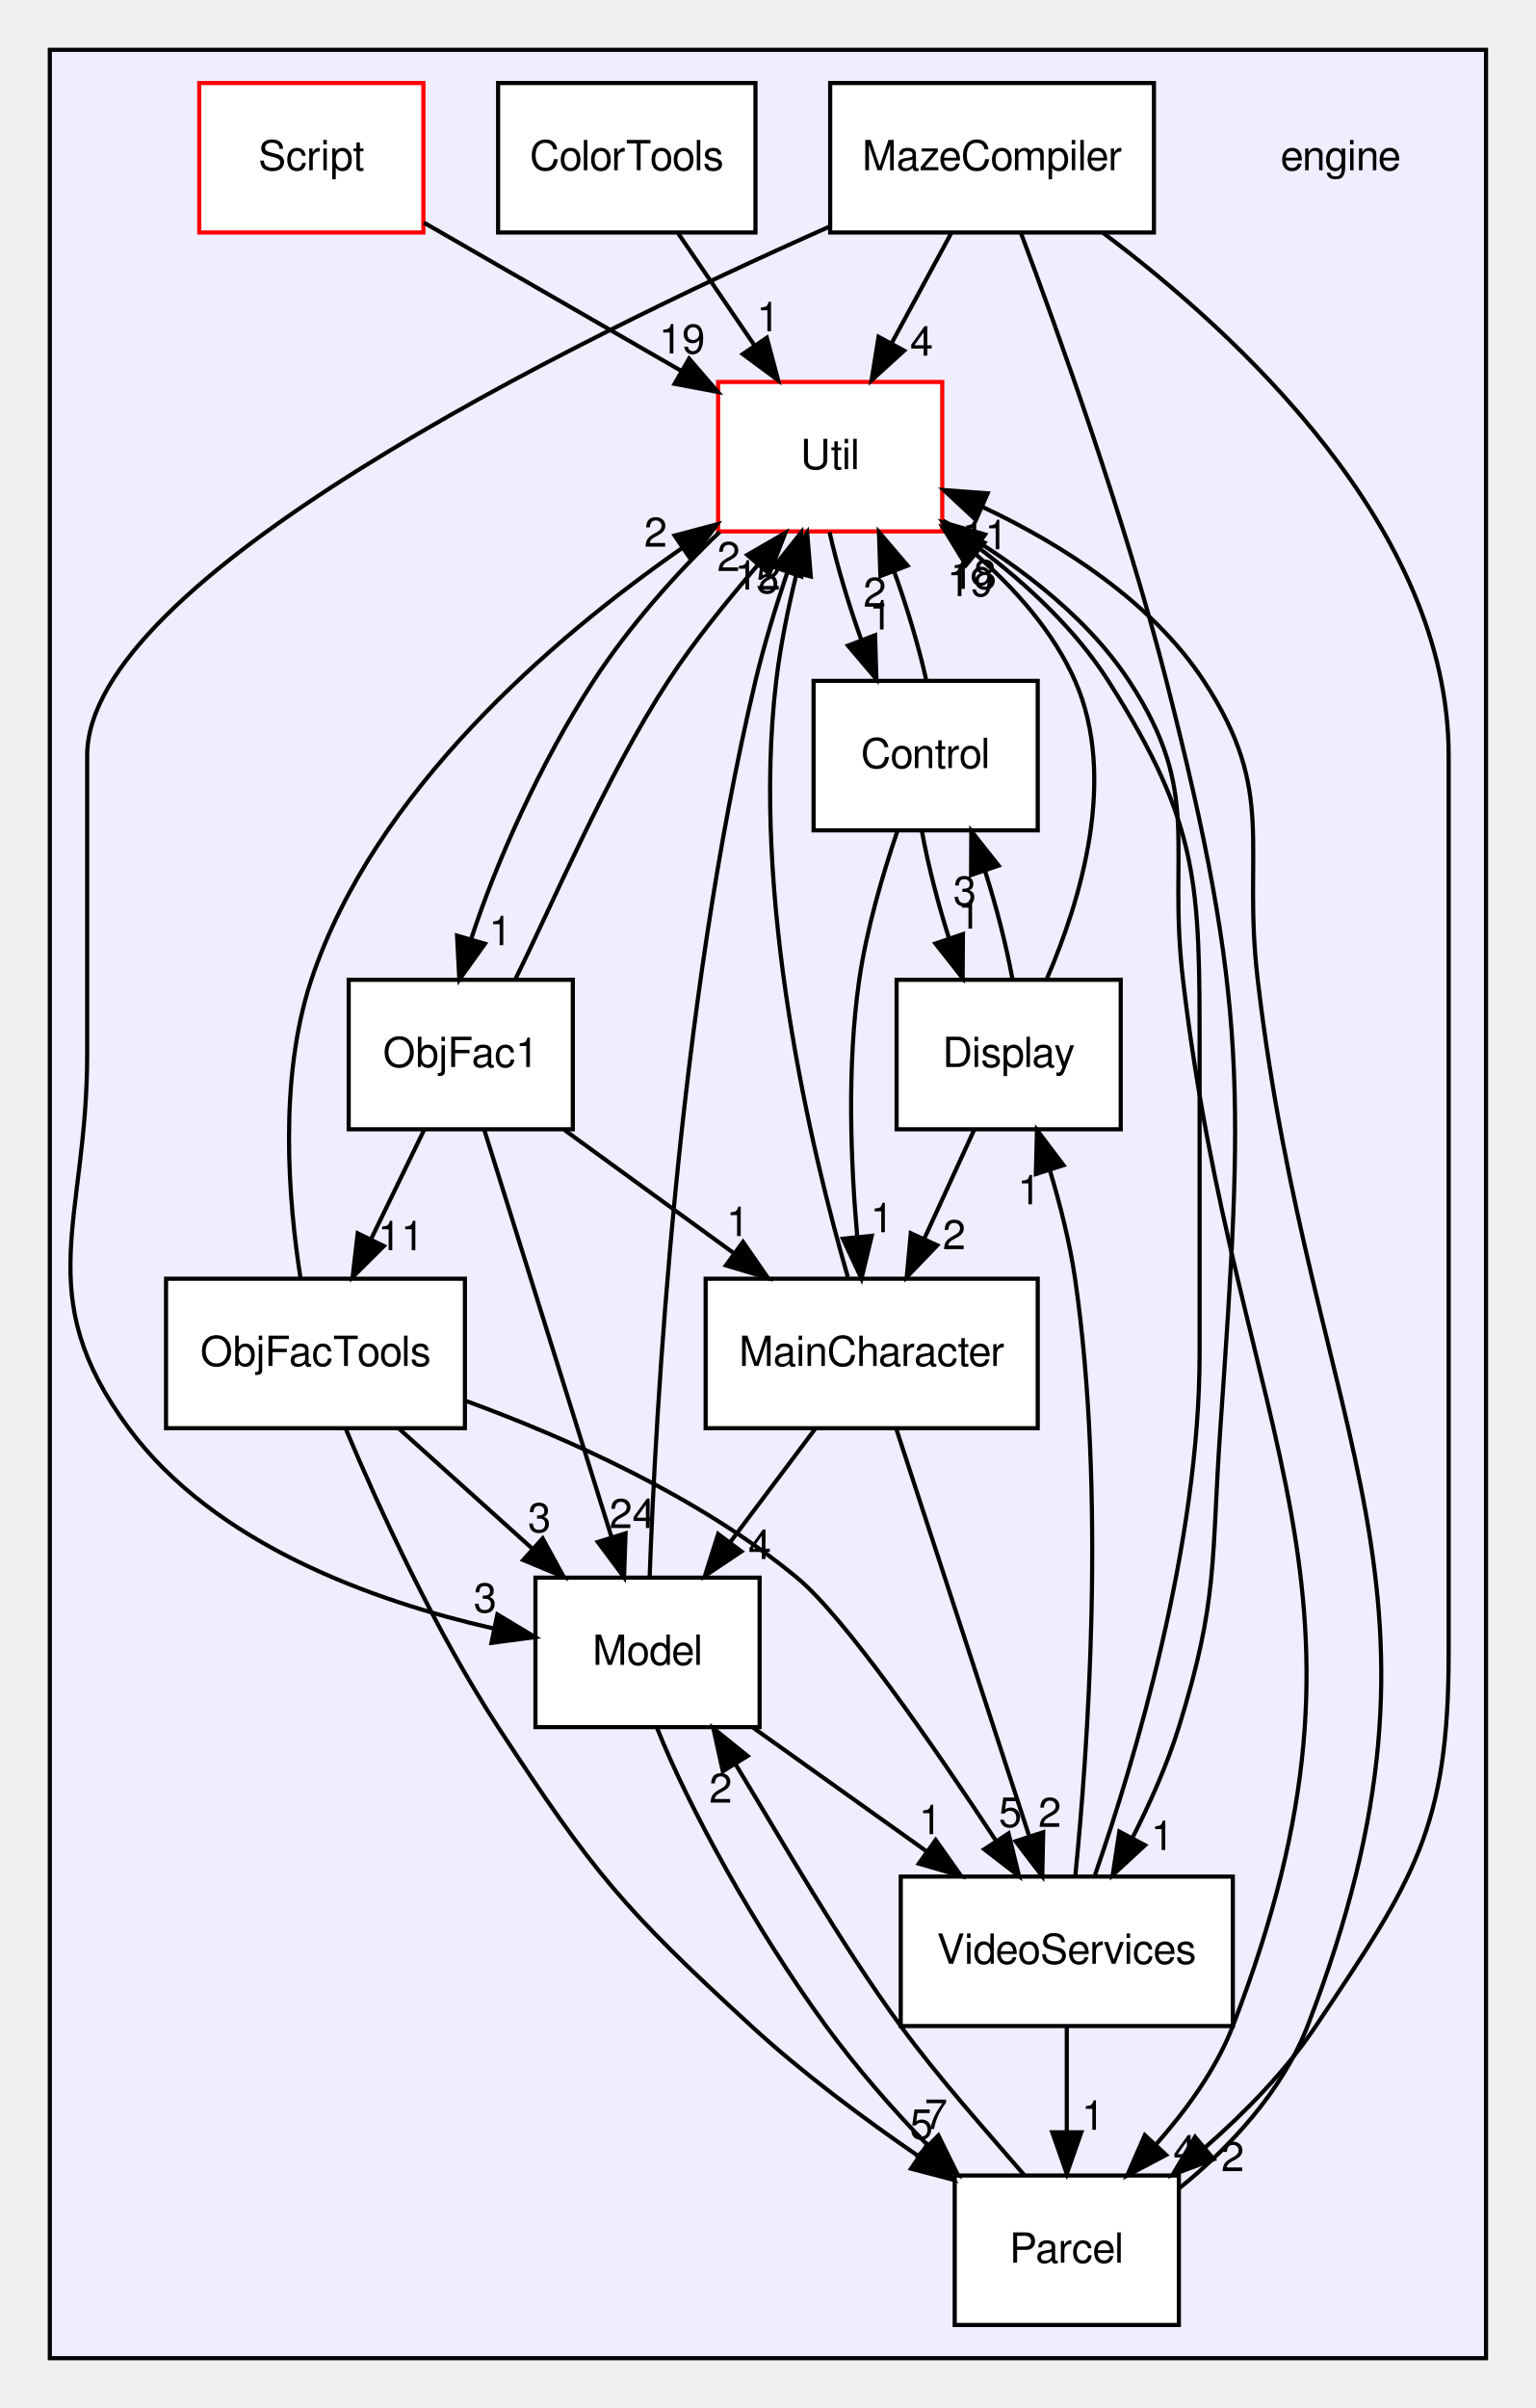
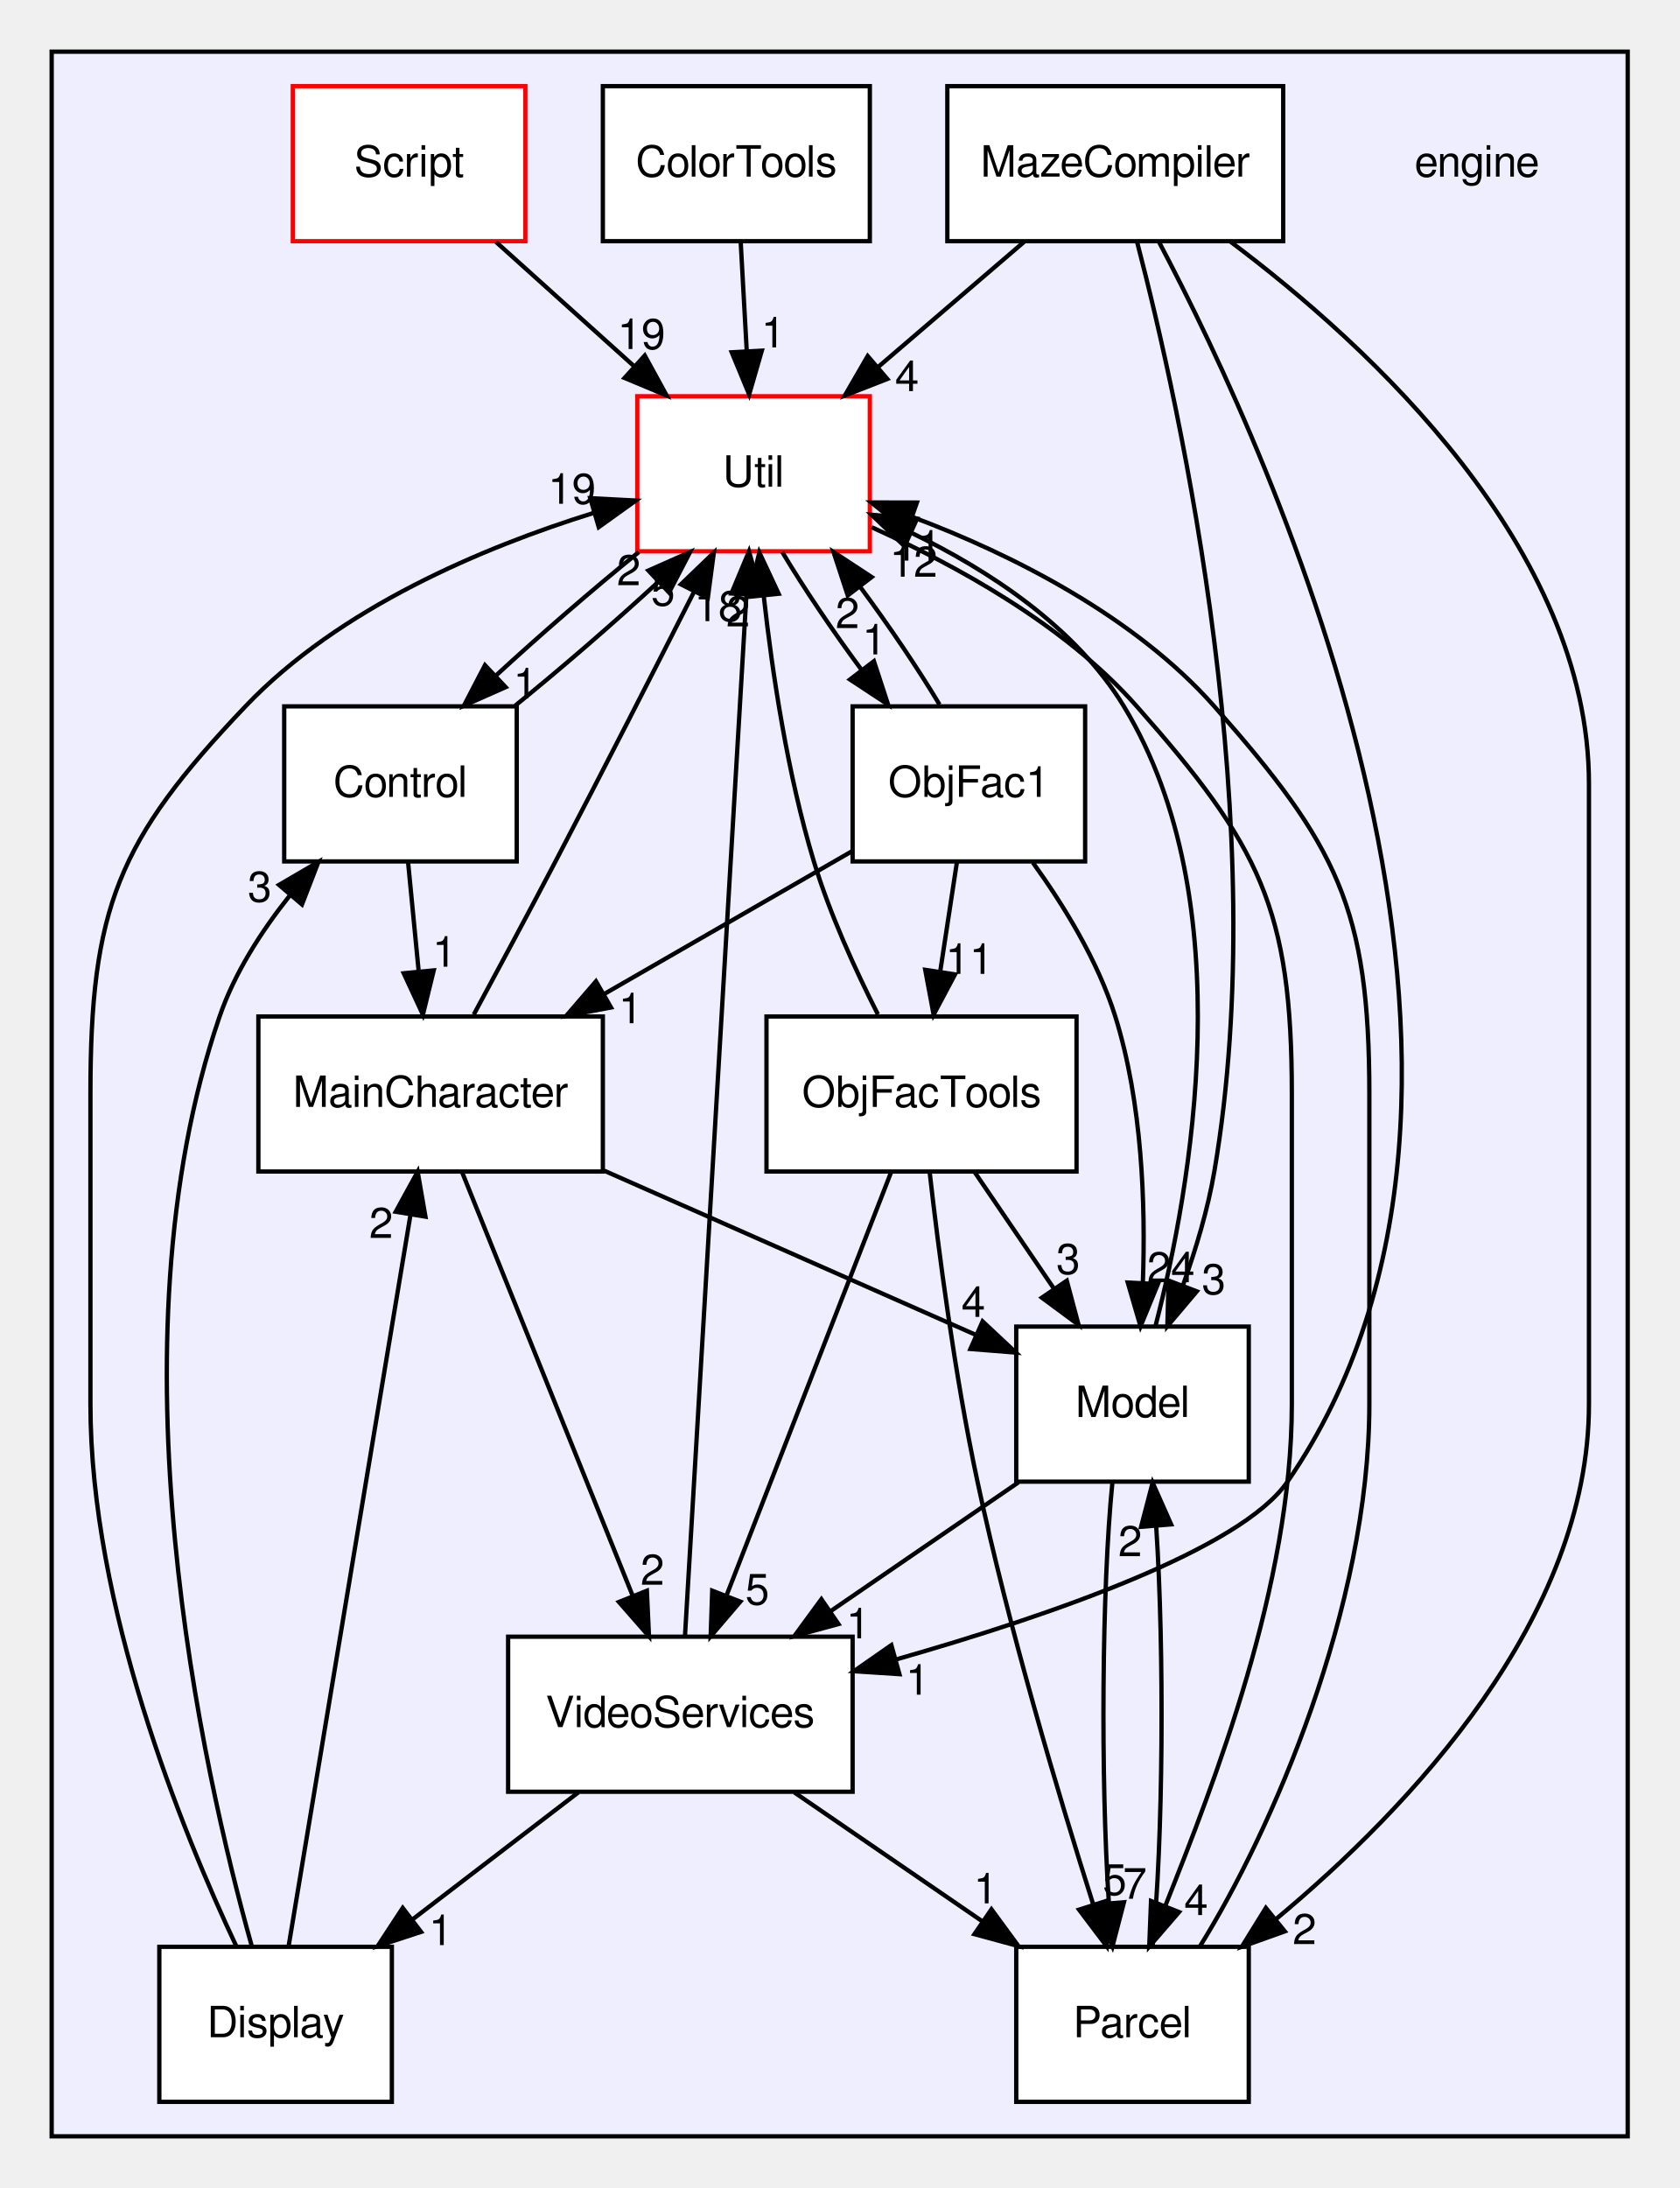
- <svg xmlns="http://www.w3.org/2000/svg" xmlns:xlink="http://www.w3.org/1999/xlink" width="370pt" height="580pt" viewBox="0.00 0.00 370.00 580.00">
-   <g id="graph1" class="graph" transform="scale(1 1) rotate(0) translate(4 576)">
+ <svg xmlns="http://www.w3.org/2000/svg" xmlns:xlink="http://www.w3.org/1999/xlink" width="390pt" height="508pt" viewBox="0.00 0.00 390.00 508.00">
+   <g id="graph1" class="graph" transform="scale(1 1) rotate(0) translate(4 504)">
    <g id="graph2" class="cluster">
      <a xlink:href="dir_996f45160da62e1a3d7f6046fad68f51.html" target="_top">
-         <polygon fill="#eeeeff" stroke="black" points="8,-8 8,-564 354,-564 354,-8 8,-8" />
+         <polygon fill="#eeeeff" stroke="black" points="8,-8 8,-492 374,-492 374,-8 8,-8" />
      </a>
    </g>
    <g id="node2" class="node">
-       <text text-anchor="middle" x="319" y="-535" font-family="FreeSans" font-size="10.00">engine</text>
+       <text text-anchor="middle" x="339" y="-463" font-family="FreeSans" font-size="10.00">engine</text>
    </g>
    <g id="node3" class="node">
      <a xlink:href="dir_b64b6649c7053983cbee0ddd1f8a55f4.html" target="_top" xlink:title="ColorTools">
-         <polygon fill="white" stroke="black" points="178,-556 116,-556 116,-520 178,-520 178,-556" />
-         <text text-anchor="middle" x="147" y="-535" font-family="FreeSans" font-size="10.00">ColorTools</text>
+         <polygon fill="white" stroke="black" points="198,-484 136,-484 136,-448 198,-448 198,-484" />
+         <text text-anchor="middle" x="167" y="-463" font-family="FreeSans" font-size="10.00">ColorTools</text>
      </a>
    </g>
    <g id="node13" class="node">
      <a xlink:href="dir_0934fd95ceeb46aa22ccb2d1831dae0f.html" target="_top" xlink:title="Util">
-         <polygon fill="white" stroke="red" points="223,-484 169,-484 169,-448 223,-448 223,-484" />
-         <text text-anchor="middle" x="196" y="-463" font-family="FreeSans" font-size="10.00">Util</text>
-       </a>
-     </g>
-     <g id="edge53" class="edge">
-       <path fill="none" stroke="black" d="M159.365,-519.831C164.951,-511.623 171.663,-501.761 177.807,-492.732" />
-       <polygon fill="black" stroke="black" points="180.736,-494.65 183.469,-484.413 174.949,-490.711 180.736,-494.65" />
+         <polygon fill="white" stroke="red" points="198,-412 144,-412 144,-376 198,-376 198,-412" />
+         <text text-anchor="middle" x="171" y="-391" font-family="FreeSans" font-size="10.00">Util</text>
+       </a>
+     </g>
+     <g id="edge51" class="edge">
+       <path fill="none" stroke="black" d="M168.009,-447.831C168.437,-440.131 168.946,-430.974 169.421,-422.417" />
+       <polygon fill="black" stroke="black" points="172.917,-422.592 169.977,-412.413 165.928,-422.204 172.917,-422.592" />
      <a xlink:href="dir_000013_000008.html" target="_top" xlink:title="1">
-         <text text-anchor="middle" x="181.061" y="-496.219" font-family="FreeSans" font-size="10.00">1</text>
+         <text text-anchor="middle" x="175.552" y="-423.339" font-family="FreeSans" font-size="10.00">1</text>
      </a>
    </g>
    <g id="node4" class="node">
      <a xlink:href="dir_26ccc65b240ef770bfb5832383ef26b1.html" target="_top" xlink:title="Control">
-         <polygon fill="white" stroke="black" points="246,-412 192,-412 192,-376 246,-376 246,-412" />
-         <text text-anchor="middle" x="219" y="-391" font-family="FreeSans" font-size="10.00">Control</text>
+         <polygon fill="white" stroke="black" points="116,-340 62,-340 62,-304 116,-304 116,-340" />
+         <text text-anchor="middle" x="89" y="-319" font-family="FreeSans" font-size="10.00">Control</text>
+       </a>
+     </g>
+     <g id="node6" class="node">
+       <a xlink:href="dir_c8f5c77583f5a8c611b28ad2fa22d3d0.html" target="_top" xlink:title="MainCharacter">
+         <polygon fill="white" stroke="black" points="136,-268 56,-268 56,-232 136,-232 136,-268" />
+         <text text-anchor="middle" x="96" y="-247" font-family="FreeSans" font-size="10.00">MainCharacter</text>
+       </a>
+     </g>
+     <g id="edge37" class="edge">
+       <path fill="none" stroke="black" d="M90.766,-303.831C91.515,-296.131 92.405,-286.974 93.237,-278.417" />
+       <polygon fill="black" stroke="black" points="96.726,-278.705 94.21,-268.413 89.758,-278.028 96.726,-278.705" />
+       <a xlink:href="dir_000003_000017.html" target="_top" xlink:title="1">
+         <text text-anchor="middle" x="99.204" y="-279.558" font-family="FreeSans" font-size="10.00">1</text>
+       </a>
+     </g>
+     <g id="edge35" class="edge">
+       <path fill="none" stroke="black" d="M115.637,-340.163C126.39,-348.86 138.583,-359.415 148.845,-368.867" />
+       <polygon fill="black" stroke="black" points="146.575,-371.537 156.26,-375.831 151.367,-366.434 146.575,-371.537" />
+       <a xlink:href="dir_000003_000008.html" target="_top" xlink:title="2">
+         <text text-anchor="middle" x="142.011" y="-368.145" font-family="FreeSans" font-size="10.00">2</text>
      </a>
    </g>
    <g id="node5" class="node">
      <a xlink:href="dir_fde29a0c075bb808199949ecbe7019af.html" target="_top" xlink:title="Display">
-         <polygon fill="white" stroke="black" points="266,-340 212,-340 212,-304 266,-304 266,-340" />
-         <text text-anchor="middle" x="239" y="-319" font-family="FreeSans" font-size="10.00">Display</text>
-       </a>
-     </g>
-     <g id="edge35" class="edge">
-       <path fill="none" stroke="black" d="M218.094,-375.831C219.498,-368.046 221.857,-358.773 224.58,-350.135" />
-       <polygon fill="black" stroke="black" points="227.981,-351.008 227.909,-340.413 221.358,-348.74 227.981,-351.008" />
-       <a xlink:href="dir_000003_000004.html" target="_top" xlink:title="1">
-         <text text-anchor="middle" x="229.502" y="-352.328" font-family="FreeSans" font-size="10.00">1</text>
-       </a>
-     </g>
-     <g id="node6" class="node">
-       <a xlink:href="dir_c8f5c77583f5a8c611b28ad2fa22d3d0.html" target="_top" xlink:title="MainCharacter">
-         <polygon fill="white" stroke="black" points="246,-268 166,-268 166,-232 246,-232 246,-268" />
-         <text text-anchor="middle" x="206" y="-247" font-family="FreeSans" font-size="10.00">MainCharacter</text>
-       </a>
-     </g>
-     <g id="edge39" class="edge">
-       <path fill="none" stroke="black" d="M212.181,-375.8C208.672,-365.464 204.768,-352.193 203,-340 200.013,-319.403 200.944,-295.89 202.525,-278.063" />
-       <polygon fill="black" stroke="black" points="206.016,-278.334 203.536,-268.033 199.051,-277.632 206.016,-278.334" />
-       <a xlink:href="dir_000003_000017.html" target="_top" xlink:title="1">
-         <text text-anchor="middle" x="208.481" y="-279.195" font-family="FreeSans" font-size="10.00">1</text>
-       </a>
-     </g>
-     <g id="edge37" class="edge">
-       <path fill="none" stroke="black" d="M219.094,-412.413C217.326,-420.314 214.526,-429.713 211.395,-438.417" />
-       <polygon fill="black" stroke="black" points="208.096,-437.242 207.756,-447.831 214.626,-439.765 208.096,-437.242" />
-       <a xlink:href="dir_000003_000008.html" target="_top" xlink:title="2">
-         <text text-anchor="middle" x="206.744" y="-429.866" font-family="FreeSans" font-size="10.00">2</text>
+         <polygon fill="white" stroke="black" points="87,-52 33,-52 33,-16 87,-16 87,-52" />
+         <text text-anchor="middle" x="60" y="-31" font-family="FreeSans" font-size="10.00">Display</text>
      </a>
    </g>
    <g id="edge7" class="edge">
-       <path fill="none" stroke="black" d="M239.861,-340.413C238.437,-348.229 236.065,-357.511 233.334,-366.136" />
-       <polygon fill="black" stroke="black" points="229.943,-365.237 229.999,-375.831 236.562,-367.514 229.943,-365.237" />
+       <path fill="none" stroke="black" d="M54.445,-52.246C43.154,-92.498 20.723,-191.414 47,-268 50.469,-278.111 56.69,-287.786 63.299,-296.083" />
+       <polygon fill="black" stroke="black" points="60.799,-298.546 69.95,-303.886 66.126,-294.005 60.799,-298.546" />
      <a xlink:href="dir_000004_000003.html" target="_top" xlink:title="3">
-         <text text-anchor="middle" x="228.427" y="-357.914" font-family="FreeSans" font-size="10.00">3</text>
+         <text text-anchor="middle" x="56.307" y="-294.652" font-family="FreeSans" font-size="10.00">3</text>
      </a>
    </g>
    <g id="edge5" class="edge">
-       <path fill="none" stroke="black" d="M230.673,-303.831C227.027,-295.877 222.669,-286.369 218.637,-277.572" />
-       <polygon fill="black" stroke="black" points="221.788,-276.046 214.439,-268.413 215.424,-278.962 221.788,-276.046" />
+       <path fill="none" stroke="black" d="M63.024,-52.145C69.312,-89.874 83.835,-177.008 91.333,-221.996" />
+       <polygon fill="black" stroke="black" points="87.896,-222.667 92.993,-231.955 94.801,-221.516 87.896,-222.667" />
      <a xlink:href="dir_000004_000017.html" target="_top" xlink:title="2">
-         <text text-anchor="middle" x="225.866" y="-275.13" font-family="FreeSans" font-size="10.00">2</text>
+         <text text-anchor="middle" x="84.505" y="-216.588" font-family="FreeSans" font-size="10.00">2</text>
      </a>
    </g>
    <g id="edge3" class="edge">
-       <path fill="none" stroke="black" d="M248.229,-340.323C256.314,-359.048 265.297,-388.616 255,-412 249.841,-423.715 240.747,-433.996 231.22,-442.355" />
-       <polygon fill="black" stroke="black" points="228.722,-439.877 223.193,-448.915 233.151,-445.297 228.722,-439.877" />
+       <path fill="none" stroke="black" d="M50.881,-52.121C38.258,-78.924 17,-131.037 17,-178 17,-250 17,-250 17,-250 17,-293.081 23.287,-308.805 53,-340 74.811,-362.899 108.179,-376.921 133.874,-384.917" />
+       <polygon fill="black" stroke="black" points="133.075,-388.33 143.656,-387.789 135.047,-381.613 133.075,-388.33" />
      <a xlink:href="dir_000004_000008.html" target="_top" xlink:title="19">
-         <text text-anchor="middle" x="229.709" y="-432.404" font-family="FreeSans" font-size="10.00">19</text>
+         <text text-anchor="middle" x="128.826" y="-387.041" font-family="FreeSans" font-size="10.00">19</text>
      </a>
    </g>
    <g id="node8" class="node">
      <a xlink:href="dir_8a4097456790b4234ac847b719729965.html" target="_top" xlink:title="Model">
-         <polygon fill="white" stroke="black" points="179,-196 125,-196 125,-160 179,-160 179,-196" />
-         <text text-anchor="middle" x="152" y="-175" font-family="FreeSans" font-size="10.00">Model</text>
+         <polygon fill="white" stroke="black" points="286,-196 232,-196 232,-160 286,-160 286,-196" />
+         <text text-anchor="middle" x="259" y="-175" font-family="FreeSans" font-size="10.00">Model</text>
      </a>
    </g>
    <g id="edge27" class="edge">
-       <path fill="none" stroke="black" d="M192.374,-231.831C186.154,-223.539 178.668,-213.557 171.84,-204.453" />
-       <polygon fill="black" stroke="black" points="174.61,-202.313 165.81,-196.413 169.01,-206.513 174.61,-202.313" />
+       <path fill="none" stroke="black" d="M136.292,-232.202C162.708,-220.534 196.963,-205.403 222.564,-194.094" />
+       <polygon fill="black" stroke="black" points="224.185,-197.205 231.918,-189.963 221.356,-190.802 224.185,-197.205" />
      <a xlink:href="dir_000017_000014.html" target="_top" xlink:title="4">
-         <text text-anchor="middle" x="179.038" y="-200.485" font-family="FreeSans" font-size="10.00">4</text>
+         <text text-anchor="middle" x="222.044" y="-198.254" font-family="FreeSans" font-size="10.00">4</text>
      </a>
    </g>
    <g id="edge23" class="edge">
-       <path fill="none" stroke="black" d="M200.245,-268.428C191.576,-298.451 176.807,-359.813 183,-412 184.007,-420.483 185.874,-429.562 187.885,-437.809" />
-       <polygon fill="black" stroke="black" points="184.553,-438.903 190.455,-447.701 191.328,-437.142 184.553,-438.903" />
+       <path fill="none" stroke="black" d="M106.025,-268.445C111.654,-278.857 118.777,-292.124 125,-304 135.926,-324.852 148.034,-348.565 157.084,-366.415" />
+       <polygon fill="black" stroke="black" points="154.131,-368.331 161.77,-375.672 160.376,-365.17 154.131,-368.331" />
      <a xlink:href="dir_000017_000008.html" target="_top" xlink:title="5">
-         <text text-anchor="middle" x="180.901" y="-433.138" font-family="FreeSans" font-size="10.00">5</text>
+         <text text-anchor="middle" x="149.974" y="-363.406" font-family="FreeSans" font-size="10.00">5</text>
      </a>
    </g>
    <g id="node14" class="node">
      <a xlink:href="dir_6c0c9a026e8202e772c067025956487c.html" target="_top" xlink:title="VideoServices">
-         <polygon fill="white" stroke="black" points="293,-124 213,-124 213,-88 293,-88 293,-124" />
-         <text text-anchor="middle" x="253" y="-103" font-family="FreeSans" font-size="10.00">VideoServices</text>
+         <polygon fill="white" stroke="black" points="194,-124 114,-124 114,-88 194,-88 194,-124" />
+         <text text-anchor="middle" x="154" y="-103" font-family="FreeSans" font-size="10.00">VideoServices</text>
      </a>
    </g>
    <g id="edge25" class="edge">
-       <path fill="none" stroke="black" d="M211.953,-231.762C220.004,-207.093 234.442,-162.86 243.87,-133.973" />
-       <polygon fill="black" stroke="black" points="247.32,-134.682 247.096,-124.09 240.666,-132.51 247.32,-134.682" />
+       <path fill="none" stroke="black" d="M103.346,-231.762C113.326,-206.985 131.255,-162.471 142.886,-133.594" />
+       <polygon fill="black" stroke="black" points="146.224,-134.673 146.714,-124.09 139.731,-132.058 146.224,-134.673" />
      <a xlink:href="dir_000017_000006.html" target="_top" xlink:title="2">
-         <text text-anchor="middle" x="248.904" y="-135.98" font-family="FreeSans" font-size="10.00">2</text>
+         <text text-anchor="middle" x="147.515" y="-136.068" font-family="FreeSans" font-size="10.00">2</text>
      </a>
    </g>
    <g id="node7" class="node">
      <a xlink:href="dir_d746cbd3279d9beb10f2c4393449bb6e.html" target="_top" xlink:title="MazeCompiler">
-         <polygon fill="white" stroke="black" points="274,-556 196,-556 196,-520 274,-520 274,-556" />
-         <text text-anchor="middle" x="235" y="-535" font-family="FreeSans" font-size="10.00">MazeCompiler</text>
-       </a>
-     </g>
-     <g id="edge45" class="edge">
-       <path fill="none" stroke="black" d="M195.774,-521.387C133.011,-493.545 17,-436.354 17,-394 17,-394 17,-394 17,-322 17,-281.754 3.067,-264.357 27,-232 47.721,-203.985 86.02,-190.329 114.786,-183.784" />
-       <polygon fill="black" stroke="black" points="115.824,-187.143 124.903,-181.681 114.4,-180.29 115.824,-187.143" />
+         <polygon fill="white" stroke="black" points="294,-484 216,-484 216,-448 294,-448 294,-484" />
+         <text text-anchor="middle" x="255" y="-463" font-family="FreeSans" font-size="10.00">MazeCompiler</text>
+       </a>
+     </g>
+     <g id="edge43" class="edge">
+       <path fill="none" stroke="black" d="M260.024,-447.976C270.3,-408.568 291.642,-311.873 278,-232 276.501,-223.224 273.725,-213.979 270.749,-205.666" />
+       <polygon fill="black" stroke="black" points="273.927,-204.178 267.092,-196.083 267.387,-206.674 273.927,-204.178" />
      <a xlink:href="dir_000016_000014.html" target="_top" xlink:title="3">
-         <text text-anchor="middle" x="112.883" y="-187.655" font-family="FreeSans" font-size="10.00">3</text>
+         <text text-anchor="middle" x="277.862" y="-203.524" font-family="FreeSans" font-size="10.00">3</text>
      </a>
    </g>
    <g id="node11" class="node">
      <a xlink:href="dir_54f9da0a70d763287d8f71c22d40778c.html" target="_top" xlink:title="Parcel">
-         <polygon fill="white" stroke="black" points="280,-52 226,-52 226,-16 280,-16 280,-52" />
-         <text text-anchor="middle" x="253" y="-31" font-family="FreeSans" font-size="10.00">Parcel</text>
-       </a>
-     </g>
-     <g id="edge47" class="edge">
-       <path fill="none" stroke="black" d="M261.628,-519.99C294.183,-495.592 345,-448.74 345,-394 345,-394 345,-394 345,-178 345,-135.547 336.612,-123.281 313,-88 305.814,-77.263 296.023,-67.257 286.435,-58.847" />
-       <polygon fill="black" stroke="black" points="288.4,-55.926 278.49,-52.177 283.899,-61.288 288.4,-55.926" />
+         <polygon fill="white" stroke="black" points="286,-52 232,-52 232,-16 286,-16 286,-52" />
+         <text text-anchor="middle" x="259" y="-31" font-family="FreeSans" font-size="10.00">Parcel</text>
+       </a>
+     </g>
+     <g id="edge45" class="edge">
+       <path fill="none" stroke="black" d="M281.628,-447.99C314.183,-423.592 365,-376.74 365,-322 365,-322 365,-322 365,-178 365,-128.274 323.498,-84.397 292.431,-58.519" />
+       <polygon fill="black" stroke="black" points="294.368,-55.584 284.39,-52.021 289.968,-61.028 294.368,-55.584" />
      <a xlink:href="dir_000016_000009.html" target="_top" xlink:title="2">
-         <text text-anchor="middle" x="292.978" y="-53.063" font-family="FreeSans" font-size="10.00">2</text>
+         <text text-anchor="middle" x="298.948" y="-52.634" font-family="FreeSans" font-size="10.00">2</text>
+       </a>
+     </g>
+     <g id="edge39" class="edge">
+       <path fill="none" stroke="black" d="M233.803,-447.831C223.557,-439.048 211.1,-428.371 199.99,-418.849" />
+       <polygon fill="black" stroke="black" points="202.06,-416.013 192.19,-412.163 197.505,-421.328 202.06,-416.013" />
+       <a xlink:href="dir_000016_000008.html" target="_top" xlink:title="4">
+         <text text-anchor="middle" x="206.637" y="-413.197" font-family="FreeSans" font-size="10.00">4</text>
      </a>
    </g>
    <g id="edge41" class="edge">
-       <path fill="none" stroke="black" d="M225.159,-519.831C220.804,-511.792 215.59,-502.167 210.783,-493.292" />
-       <polygon fill="black" stroke="black" points="213.814,-491.539 205.974,-484.413 207.659,-494.873 213.814,-491.539" />
-       <a xlink:href="dir_000016_000008.html" target="_top" xlink:title="4">
-         <text text-anchor="middle" x="218.023" y="-490.348" font-family="FreeSans" font-size="10.00">4</text>
-       </a>
-     </g>
-     <g id="edge43" class="edge">
-       <path fill="none" stroke="black" d="M241.953,-519.882C251.051,-495.62 267.009,-451.096 277,-412 296.859,-334.289 295.53,-312.017 290,-232 287.772,-199.77 289.573,-190.856 280,-160 277.202,-150.981 273.029,-141.622 268.796,-133.279" />
-       <polygon fill="black" stroke="black" points="271.843,-131.554 264.061,-124.364 265.661,-134.838 271.843,-131.554" />
+       <path fill="none" stroke="black" d="M265.159,-447.811C291.96,-397.135 358.308,-252.037 295,-160 284.205,-144.306 240.222,-129.027 204.213,-118.75" />
+       <polygon fill="black" stroke="black" points="204.875,-115.301 194.303,-115.988 202.996,-122.044 204.875,-115.301" />
      <a xlink:href="dir_000016_000006.html" target="_top" xlink:title="1">
-         <text text-anchor="middle" x="276.036" y="-130.397" font-family="FreeSans" font-size="10.00">1</text>
+         <text text-anchor="middle" x="209.1" y="-110.531" font-family="FreeSans" font-size="10.00">1</text>
      </a>
    </g>
    <g id="edge33" class="edge">
-       <path fill="none" stroke="black" d="M154.331,-159.713C161.722,-141.015 177.874,-111.469 195,-88 202.229,-78.094 211.004,-67.952 219.607,-59.172" />
-       <polygon fill="black" stroke="black" points="222.073,-61.655 226.755,-52.151 217.168,-56.661 222.073,-61.655" />
+       <path fill="none" stroke="black" d="M254.327,-159.762C251.867,-135.201 251.592,-91.247 253.503,-62.354" />
+       <polygon fill="black" stroke="black" points="257.015,-62.342 254.342,-52.09 250.038,-61.771 257.015,-62.342" />
      <a xlink:href="dir_000014_000009.html" target="_top" xlink:title="7">
-         <text text-anchor="middle" x="221.498" y="-63.2" font-family="FreeSans" font-size="10.00">7</text>
+         <text text-anchor="middle" x="259.552" y="-63.156" font-family="FreeSans" font-size="10.00">7</text>
      </a>
    </g>
    <g id="edge29" class="edge">
-       <path fill="none" stroke="black" d="M152.507,-196.165C153.942,-235.851 159.243,-333.061 178,-412 180.046,-420.612 182.865,-429.809 185.664,-438.127" />
-       <polygon fill="black" stroke="black" points="182.418,-439.449 189.016,-447.739 189.028,-437.144 182.418,-439.449" />
+       <path fill="none" stroke="black" d="M264.339,-196.149C272.554,-227.929 284.633,-294.586 257,-340 245.762,-358.468 225.558,-371.634 207.556,-380.339" />
+       <polygon fill="black" stroke="black" points="206.064,-377.173 198.402,-384.49 208.955,-383.548 206.064,-377.173" />
      <a xlink:href="dir_000014_000008.html" target="_top" xlink:title="12">
-         <text text-anchor="middle" x="178.554" y="-433.99" font-family="FreeSans" font-size="10.00">12</text>
+         <text text-anchor="middle" x="208.166" y="-370.103" font-family="FreeSans" font-size="10.00">12</text>
      </a>
    </g>
    <g id="edge31" class="edge">
-       <path fill="none" stroke="black" d="M177.487,-159.831C190.166,-150.793 205.66,-139.748 219.306,-130.02" />
-       <polygon fill="black" stroke="black" points="221.41,-132.818 227.522,-124.163 217.347,-127.118 221.41,-132.818" />
+       <path fill="none" stroke="black" d="M232.504,-159.831C219.323,-150.793 203.215,-139.748 189.029,-130.02" />
+       <polygon fill="black" stroke="black" points="190.714,-126.932 180.487,-124.163 186.755,-132.705 190.714,-126.932" />
      <a xlink:href="dir_000014_000006.html" target="_top" xlink:title="1">
-         <text text-anchor="middle" x="220.132" y="-134.216" font-family="FreeSans" font-size="10.00">1</text>
+         <text text-anchor="middle" x="195.284" y="-123.623" font-family="FreeSans" font-size="10.00">1</text>
      </a>
    </g>
    <g id="node9" class="node">
      <a xlink:href="dir_11ef1ec48ce85ffc975edfd5f1c95b97.html" target="_top" xlink:title="ObjFac1">
-         <polygon fill="white" stroke="black" points="134,-340 80,-340 80,-304 134,-304 134,-340" />
-         <text text-anchor="middle" x="107" y="-319" font-family="FreeSans" font-size="10.00">ObjFac1</text>
+         <polygon fill="white" stroke="black" points="248,-340 194,-340 194,-304 248,-304 248,-340" />
+         <text text-anchor="middle" x="221" y="-319" font-family="FreeSans" font-size="10.00">ObjFac1</text>
+       </a>
+     </g>
+     <g id="edge55" class="edge">
+       <path fill="none" stroke="black" d="M193.877,-306.377C177.016,-296.665 155.035,-284.004 136.175,-273.141" />
+       <polygon fill="black" stroke="black" points="137.895,-270.092 127.482,-268.134 134.401,-276.158 137.895,-270.092" />
+       <a xlink:href="dir_000005_000017.html" target="_top" xlink:title="1">
+         <text text-anchor="middle" x="142.426" y="-266.426" font-family="FreeSans" font-size="10.00">1</text>
      </a>
    </g>
    <g id="edge57" class="edge">
-       <path fill="none" stroke="black" d="M131.982,-303.831C144.293,-294.878 159.311,-283.956 172.594,-274.295" />
-       <polygon fill="black" stroke="black" points="174.997,-276.875 181.026,-268.163 170.88,-271.214 174.997,-276.875" />
-       <a xlink:href="dir_000005_000017.html" target="_top" xlink:title="1">
-         <text text-anchor="middle" x="173.76" y="-278.286" font-family="FreeSans" font-size="10.00">1</text>
-       </a>
-     </g>
-     <g id="edge59" class="edge">
-       <path fill="none" stroke="black" d="M112.699,-303.762C120.408,-279.093 134.231,-234.86 143.258,-205.973" />
-       <polygon fill="black" stroke="black" points="146.705,-206.678 146.347,-196.09 140.023,-204.59 146.705,-206.678" />
+       <path fill="none" stroke="black" d="M235.878,-303.706C243.054,-293.768 250.965,-280.899 255,-268 261.255,-248.004 262.059,-224.292 261.404,-206.227" />
+       <polygon fill="black" stroke="black" points="264.889,-205.854 260.862,-196.055 257.899,-206.227 264.889,-205.854" />
      <a xlink:href="dir_000005_000014.html" target="_top" xlink:title="24">
-         <text text-anchor="middle" x="148.343" y="-207.956" font-family="FreeSans" font-size="10.00">24</text>
+         <text text-anchor="middle" x="267.916" y="-206.293" font-family="FreeSans" font-size="10.00">24</text>
      </a>
    </g>
    <g id="node10" class="node">
      <a xlink:href="dir_15d76760591361bf74d67120242b4d0d.html" target="_top" xlink:title="ObjFacTools">
-         <polygon fill="white" stroke="black" points="108,-268 36,-268 36,-232 108,-232 108,-268" />
-         <text text-anchor="middle" x="72" y="-247" font-family="FreeSans" font-size="10.00">ObjFacTools</text>
+         <polygon fill="white" stroke="black" points="246,-268 174,-268 174,-232 246,-232 246,-268" />
+         <text text-anchor="middle" x="210" y="-247" font-family="FreeSans" font-size="10.00">ObjFacTools</text>
+       </a>
+     </g>
+     <g id="edge59" class="edge">
+       <path fill="none" stroke="black" d="M218.224,-303.831C217.048,-296.131 215.649,-286.974 214.341,-278.417" />
+       <polygon fill="black" stroke="black" points="217.783,-277.77 212.813,-268.413 210.864,-278.827 217.783,-277.77" />
+       <a xlink:href="dir_000005_000007.html" target="_top" xlink:title="11">
+         <text text-anchor="middle" x="221.133" y="-277.895" font-family="FreeSans" font-size="10.00">11</text>
+       </a>
+     </g>
+     <g id="edge53" class="edge">
+       <path fill="none" stroke="black" d="M214.189,-340.413C209.203,-348.739 202.448,-358.728 195.706,-367.814" />
+       <polygon fill="black" stroke="black" points="192.869,-365.763 189.57,-375.831 198.427,-370.018 192.869,-365.763" />
+       <a xlink:href="dir_000005_000008.html" target="_top" xlink:title="2">
+         <text text-anchor="middle" x="192.799" y="-358.183" font-family="FreeSans" font-size="10.00">2</text>
+       </a>
+     </g>
+     <g id="edge65" class="edge">
+       <path fill="none" stroke="black" d="M222.365,-231.831C227.951,-223.623 234.663,-213.761 240.807,-204.732" />
+       <polygon fill="black" stroke="black" points="243.736,-206.65 246.469,-196.413 237.949,-202.711 243.736,-206.65" />
+       <a xlink:href="dir_000007_000014.html" target="_top" xlink:title="3">
+         <text text-anchor="middle" x="244.061" y="-208.219" font-family="FreeSans" font-size="10.00">3</text>
+       </a>
+     </g>
+     <g id="edge67" class="edge">
+       <path fill="none" stroke="black" d="M211.883,-231.944C213.956,-213.681 217.713,-184.7 223,-160 230.324,-125.783 241.843,-87.199 249.872,-61.847" />
+       <polygon fill="black" stroke="black" points="253.255,-62.759 252.971,-52.168 246.588,-60.624 253.255,-62.759" />
+       <a xlink:href="dir_000007_000009.html" target="_top" xlink:title="5">
+         <text text-anchor="middle" x="254.862" y="-64.048" font-family="FreeSans" font-size="10.00">5</text>
      </a>
    </g>
    <g id="edge61" class="edge">
-       <path fill="none" stroke="black" d="M98.168,-303.831C94.301,-295.877 89.679,-286.369 85.403,-277.572" />
-       <polygon fill="black" stroke="black" points="88.471,-275.877 80.951,-268.413 82.175,-278.937 88.471,-275.877" />
-       <a xlink:href="dir_000005_000007.html" target="_top" xlink:title="11">
-         <text text-anchor="middle" x="92.596" y="-274.868" font-family="FreeSans" font-size="10.00">11</text>
-       </a>
-     </g>
-     <g id="edge55" class="edge">
-       <path fill="none" stroke="black" d="M120.106,-340.063C129.437,-358.84 141.825,-388.689 157,-412 163.327,-421.719 171.344,-431.461 178.582,-439.942" />
-       <polygon fill="black" stroke="black" points="176.03,-442.342 185.202,-447.645 181.338,-437.779 176.03,-442.342" />
-       <a xlink:href="dir_000005_000008.html" target="_top" xlink:title="2">
-         <text text-anchor="middle" x="171.533" y="-438.466" font-family="FreeSans" font-size="10.00">2</text>
-       </a>
-     </g>
-     <g id="edge67" class="edge">
-       <path fill="none" stroke="black" d="M92.187,-231.831C101.851,-223.134 113.58,-212.578 124.082,-203.127" />
-       <polygon fill="black" stroke="black" points="126.728,-205.454 131.819,-196.163 122.045,-200.251 126.728,-205.454" />
-       <a xlink:href="dir_000007_000014.html" target="_top" xlink:title="3">
-         <text text-anchor="middle" x="125.955" y="-206.969" font-family="FreeSans" font-size="10.00">3</text>
-       </a>
-     </g>
-     <g id="edge69" class="edge">
-       <path fill="none" stroke="black" d="M79.353,-231.701C87.229,-212.995 100.683,-183.441 116,-160 138.942,-124.891 146.109,-116.368 177,-88 189.322,-76.684 204.083,-65.703 217.305,-56.632" />
-       <polygon fill="black" stroke="black" points="219.388,-59.448 225.73,-50.961 215.48,-53.641 219.388,-59.448" />
-       <a xlink:href="dir_000007_000009.html" target="_top" xlink:title="5">
-         <text text-anchor="middle" x="217.991" y="-60.811" font-family="FreeSans" font-size="10.00">5</text>
+       <path fill="none" stroke="black" d="M199.875,-268.486C194.693,-278.687 188.712,-291.739 185,-304 178.901,-324.148 175.359,-347.679 173.364,-365.626" />
+       <polygon fill="black" stroke="black" points="169.866,-365.437 172.337,-375.739 176.83,-366.144 169.866,-365.437" />
+       <a xlink:href="dir_000007_000008.html" target="_top" xlink:title="2">
+         <text text-anchor="middle" x="167.404" y="-358.574" font-family="FreeSans" font-size="10.00">2</text>
      </a>
    </g>
    <g id="edge63" class="edge">
-       <path fill="none" stroke="black" d="M68.402,-268.123C65.491,-286.689 63.044,-316.133 71,-340 86.141,-385.424 128.957,-422.128 160.271,-443.961" />
-       <polygon fill="black" stroke="black" points="158.525,-447.005 168.766,-449.72 162.453,-441.211 158.525,-447.005" />
-       <a xlink:href="dir_000007_000008.html" target="_top" xlink:title="2">
-         <text text-anchor="middle" x="153.956" y="-444.339" font-family="FreeSans" font-size="10.00">2</text>
-       </a>
-     </g>
-     <g id="edge65" class="edge">
-       <path fill="none" stroke="black" d="M108.153,-238.603C132.505,-229.691 164.367,-215.525 188,-196 199.478,-186.517 220.775,-155.702 235.86,-132.756" />
-       <polygon fill="black" stroke="black" points="238.972,-134.391 241.501,-124.103 233.108,-130.568 238.972,-134.391" />
+       <path fill="none" stroke="black" d="M202.908,-231.762C193.272,-206.985 175.961,-162.471 164.731,-133.594" />
+       <polygon fill="black" stroke="black" points="167.921,-132.141 161.035,-124.09 161.397,-134.678 167.921,-132.141" />
      <a xlink:href="dir_000007_000006.html" target="_top" xlink:title="5">
-         <text text-anchor="middle" x="239.387" y="-135.953" font-family="FreeSans" font-size="10.00">5</text>
-       </a>
-     </g>
-     <g id="edge51" class="edge">
-       <path fill="none" stroke="black" d="M242.71,-52.151C234.039,-62.254 222.253,-75.32 213,-88 198.349,-108.077 184.411,-132.602 173.258,-150.977" />
-       <polygon fill="black" stroke="black" points="170.139,-149.367 167.854,-159.713 176.092,-153.05 170.139,-149.367" />
+         <text text-anchor="middle" x="171.87" y="-131.462" font-family="FreeSans" font-size="10.00">5</text>
+       </a>
+     </g>
+     <g id="edge49" class="edge">
+       <path fill="none" stroke="black" d="M263.658,-52.09C266.127,-76.573 266.41,-120.517 264.509,-149.471" />
+       <polygon fill="black" stroke="black" points="260.994,-149.512 263.673,-159.762 267.971,-150.078 260.994,-149.512" />
      <a xlink:href="dir_000009_000014.html" target="_top" xlink:title="2">
-         <text text-anchor="middle" x="169.615" y="-141.816" font-family="FreeSans" font-size="10.00">2</text>
-       </a>
-     </g>
-     <g id="edge49" class="edge">
-       <path fill="none" stroke="black" d="M280.161,-48.985C292.336,-58.752 305.027,-72.529 311,-88 351.384,-192.602 312.096,-228.641 299,-340 295.202,-372.295 303.84,-384.813 286,-412 273.547,-430.978 251.865,-444.907 232.767,-453.86" />
-       <polygon fill="black" stroke="black" points="231.124,-450.758 223.365,-457.972 233.929,-457.171 231.124,-450.758" />
+         <text text-anchor="middle" x="258.455" y="-142.699" font-family="FreeSans" font-size="10.00">2</text>
+       </a>
+     </g>
+     <g id="edge47" class="edge">
+       <path fill="none" stroke="black" d="M274.627,-52.048C291.258,-78.76 314,-130.76 314,-178 314,-250 314,-250 314,-250 314,-293.081 306.531,-307.72 278,-340 259.539,-360.887 230.981,-375.325 207.862,-383.981" />
+       <polygon fill="black" stroke="black" points="206.601,-380.715 198.332,-387.339 208.927,-387.317 206.601,-380.715" />
      <a xlink:href="dir_000009_000008.html" target="_top" xlink:title="11">
-         <text text-anchor="middle" x="233.28" y="-443.716" font-family="FreeSans" font-size="10.00">11</text>
+         <text text-anchor="middle" x="209.048" y="-373.842" font-family="FreeSans" font-size="10.00">11</text>
      </a>
    </g>
    <g id="node12" class="node">
      <a xlink:href="dir_5791af8b71f809e8dfc76f7b037a999b.html" target="_top" xlink:title="Script">
-         <polygon fill="white" stroke="red" points="98,-556 44,-556 44,-520 98,-520 98,-556" />
-         <text text-anchor="middle" x="71" y="-535" font-family="FreeSans" font-size="10.00">Script</text>
+         <polygon fill="white" stroke="red" points="118,-484 64,-484 64,-448 118,-448 118,-484" />
+         <text text-anchor="middle" x="91" y="-463" font-family="FreeSans" font-size="10.00">Script</text>
      </a>
    </g>
    <g id="edge21" class="edge">
-       <path fill="none" stroke="black" d="M98.123,-522.377C116.305,-511.904 140.443,-498.001 160.199,-486.622" />
-       <polygon fill="black" stroke="black" points="162.011,-489.617 168.93,-481.592 158.518,-483.551 162.011,-489.617" />
+       <path fill="none" stroke="black" d="M111.187,-447.831C120.851,-439.134 132.58,-428.578 143.082,-419.127" />
+       <polygon fill="black" stroke="black" points="145.728,-421.454 150.819,-412.163 141.045,-416.251 145.728,-421.454" />
      <a xlink:href="dir_000010_000008.html" target="_top" xlink:title="19">
-         <text text-anchor="middle" x="160.314" y="-490.871" font-family="FreeSans" font-size="10.00">19</text>
+         <text text-anchor="middle" x="144.955" y="-422.969" font-family="FreeSans" font-size="10.00">19</text>
      </a>
    </g>
    <g id="edge9" class="edge">
-       <path fill="none" stroke="black" d="M195.851,-447.831C197.598,-439.962 200.384,-430.571 203.508,-421.853" />
-       <polygon fill="black" stroke="black" points="206.816,-423.003 207.142,-412.413 200.283,-420.489 206.816,-423.003" />
+       <path fill="none" stroke="black" d="M144.356,-375.831C133.602,-367.134 121.409,-356.578 111.148,-347.127" />
+       <polygon fill="black" stroke="black" points="113.419,-344.458 103.734,-340.163 108.627,-349.56 113.419,-344.458" />
      <a xlink:href="dir_000008_000003.html" target="_top" xlink:title="1">
-         <text text-anchor="middle" x="208.175" y="-424.378" font-family="FreeSans" font-size="10.00">1</text>
+         <text text-anchor="middle" x="117.983" y="-341.849" font-family="FreeSans" font-size="10.00">1</text>
      </a>
    </g>
    <g id="edge13" class="edge">
-       <path fill="none" stroke="black" d="M169.408,-447.889C158.827,-437.901 147.417,-424.93 139,-412 126.256,-392.422 115.477,-368.233 109.525,-349.864" />
-       <polygon fill="black" stroke="black" points="112.827,-348.683 106.667,-340.063 106.107,-350.643 112.827,-348.683" />
+       <path fill="none" stroke="black" d="M177.665,-375.831C182.615,-367.539 189.353,-357.557 196.095,-348.453" />
+       <polygon fill="black" stroke="black" points="198.948,-350.485 202.237,-340.413 193.385,-346.235 198.948,-350.485" />
      <a xlink:href="dir_000008_000005.html" target="_top" xlink:title="1">
-         <text text-anchor="middle" x="116.559" y="-348.339" font-family="FreeSans" font-size="10.00">1</text>
+         <text text-anchor="middle" x="199.022" y="-352.065" font-family="FreeSans" font-size="10.00">1</text>
      </a>
    </g>
    <g id="edge11" class="edge">
-       <path fill="none" stroke="black" d="M223.188,-450.604C238.688,-441.666 256.966,-428.815 268,-412 285.84,-384.813 277.202,-372.295 281,-340 294.096,-228.641 333.384,-192.602 293,-88 288.923,-77.439 281.715,-67.668 274.445,-59.423" />
-       <polygon fill="black" stroke="black" points="276.928,-56.952 267.556,-52.009 271.8,-61.717 276.928,-56.952" />
+       <path fill="none" stroke="black" d="M198.429,-381.587C217.88,-372.761 243.147,-359.067 260,-340 288.531,-307.72 296,-293.081 296,-250 296,-250 296,-250 296,-178 296,-135.927 277.961,-90.078 266.686,-61.681" />
+       <polygon fill="black" stroke="black" points="269.811,-60.065 262.884,-52.048 263.3,-62.635 269.811,-60.065" />
      <a xlink:href="dir_000008_000009.html" target="_top" xlink:title="4">
-         <text text-anchor="middle" x="281.454" y="-54.653" font-family="FreeSans" font-size="10.00">4</text>
+         <text text-anchor="middle" x="273.771" y="-59.366" font-family="FreeSans" font-size="10.00">4</text>
      </a>
    </g>
    <g id="edge15" class="edge">
-       <path fill="none" stroke="black" d="M255.051,-124.1C258.051,-154.167 262.509,-216.225 255,-268 253.743,-276.668 251.406,-285.882 248.9,-294.198" />
-       <polygon fill="black" stroke="black" points="245.542,-293.208 245.819,-303.8 252.207,-295.347 245.542,-293.208" />
+       <path fill="none" stroke="black" d="M130.28,-87.831C118.591,-78.878 104.331,-67.956 91.719,-58.295" />
+       <polygon fill="black" stroke="black" points="93.78,-55.465 83.713,-52.163 89.523,-61.022 93.78,-55.465" />
      <a xlink:href="dir_000006_000004.html" target="_top" xlink:title="1">
-         <text text-anchor="middle" x="243.936" y="-285.918" font-family="FreeSans" font-size="10.00">1</text>
+         <text text-anchor="middle" x="98.36" y="-52.397" font-family="FreeSans" font-size="10.00">1</text>
      </a>
    </g>
    <g id="edge19" class="edge">
-       <path fill="none" stroke="black" d="M253,-87.831C253,-80.131 253,-70.974 253,-62.417" />
-       <polygon fill="black" stroke="black" points="256.5,-62.413 253,-52.413 249.5,-62.413 256.5,-62.413" />
+       <path fill="none" stroke="black" d="M180.496,-87.831C193.677,-78.793 209.785,-67.748 223.971,-58.02" />
+       <polygon fill="black" stroke="black" points="226.245,-60.705 232.513,-52.163 222.286,-54.932 226.245,-60.705" />
      <a xlink:href="dir_000006_000009.html" target="_top" xlink:title="1">
-         <text text-anchor="middle" x="259.339" y="-63.008" font-family="FreeSans" font-size="10.00">1</text>
+         <text text-anchor="middle" x="224.886" y="-62.079" font-family="FreeSans" font-size="10.00">1</text>
      </a>
    </g>
    <g id="edge17" class="edge">
-       <path fill="none" stroke="black" d="M259.786,-124.35C269.18,-151.438 285,-203.902 285,-250 285,-322 285,-322 285,-322 285,-363.178 285.085,-377.246 263,-412 255.005,-424.582 243.064,-435.559 231.467,-444.271" />
-       <polygon fill="black" stroke="black" points="229.255,-441.55 223.145,-450.206 233.319,-447.249 229.255,-441.55" />
+       <path fill="none" stroke="black" d="M155.063,-124.009C157.937,-172.691 165.876,-307.189 169.343,-365.934" />
+       <polygon fill="black" stroke="black" points="165.853,-366.208 169.937,-375.984 172.841,-365.795 165.853,-366.208" />
      <a xlink:href="dir_000006_000008.html" target="_top" xlink:title="18">
-         <text text-anchor="middle" x="230.533" y="-434.151" font-family="FreeSans" font-size="10.00">18</text>
+         <text text-anchor="middle" x="162.807" y="-359.787" font-family="FreeSans" font-size="10.00">18</text>
      </a>
    </g>
  </g>
</svg>
